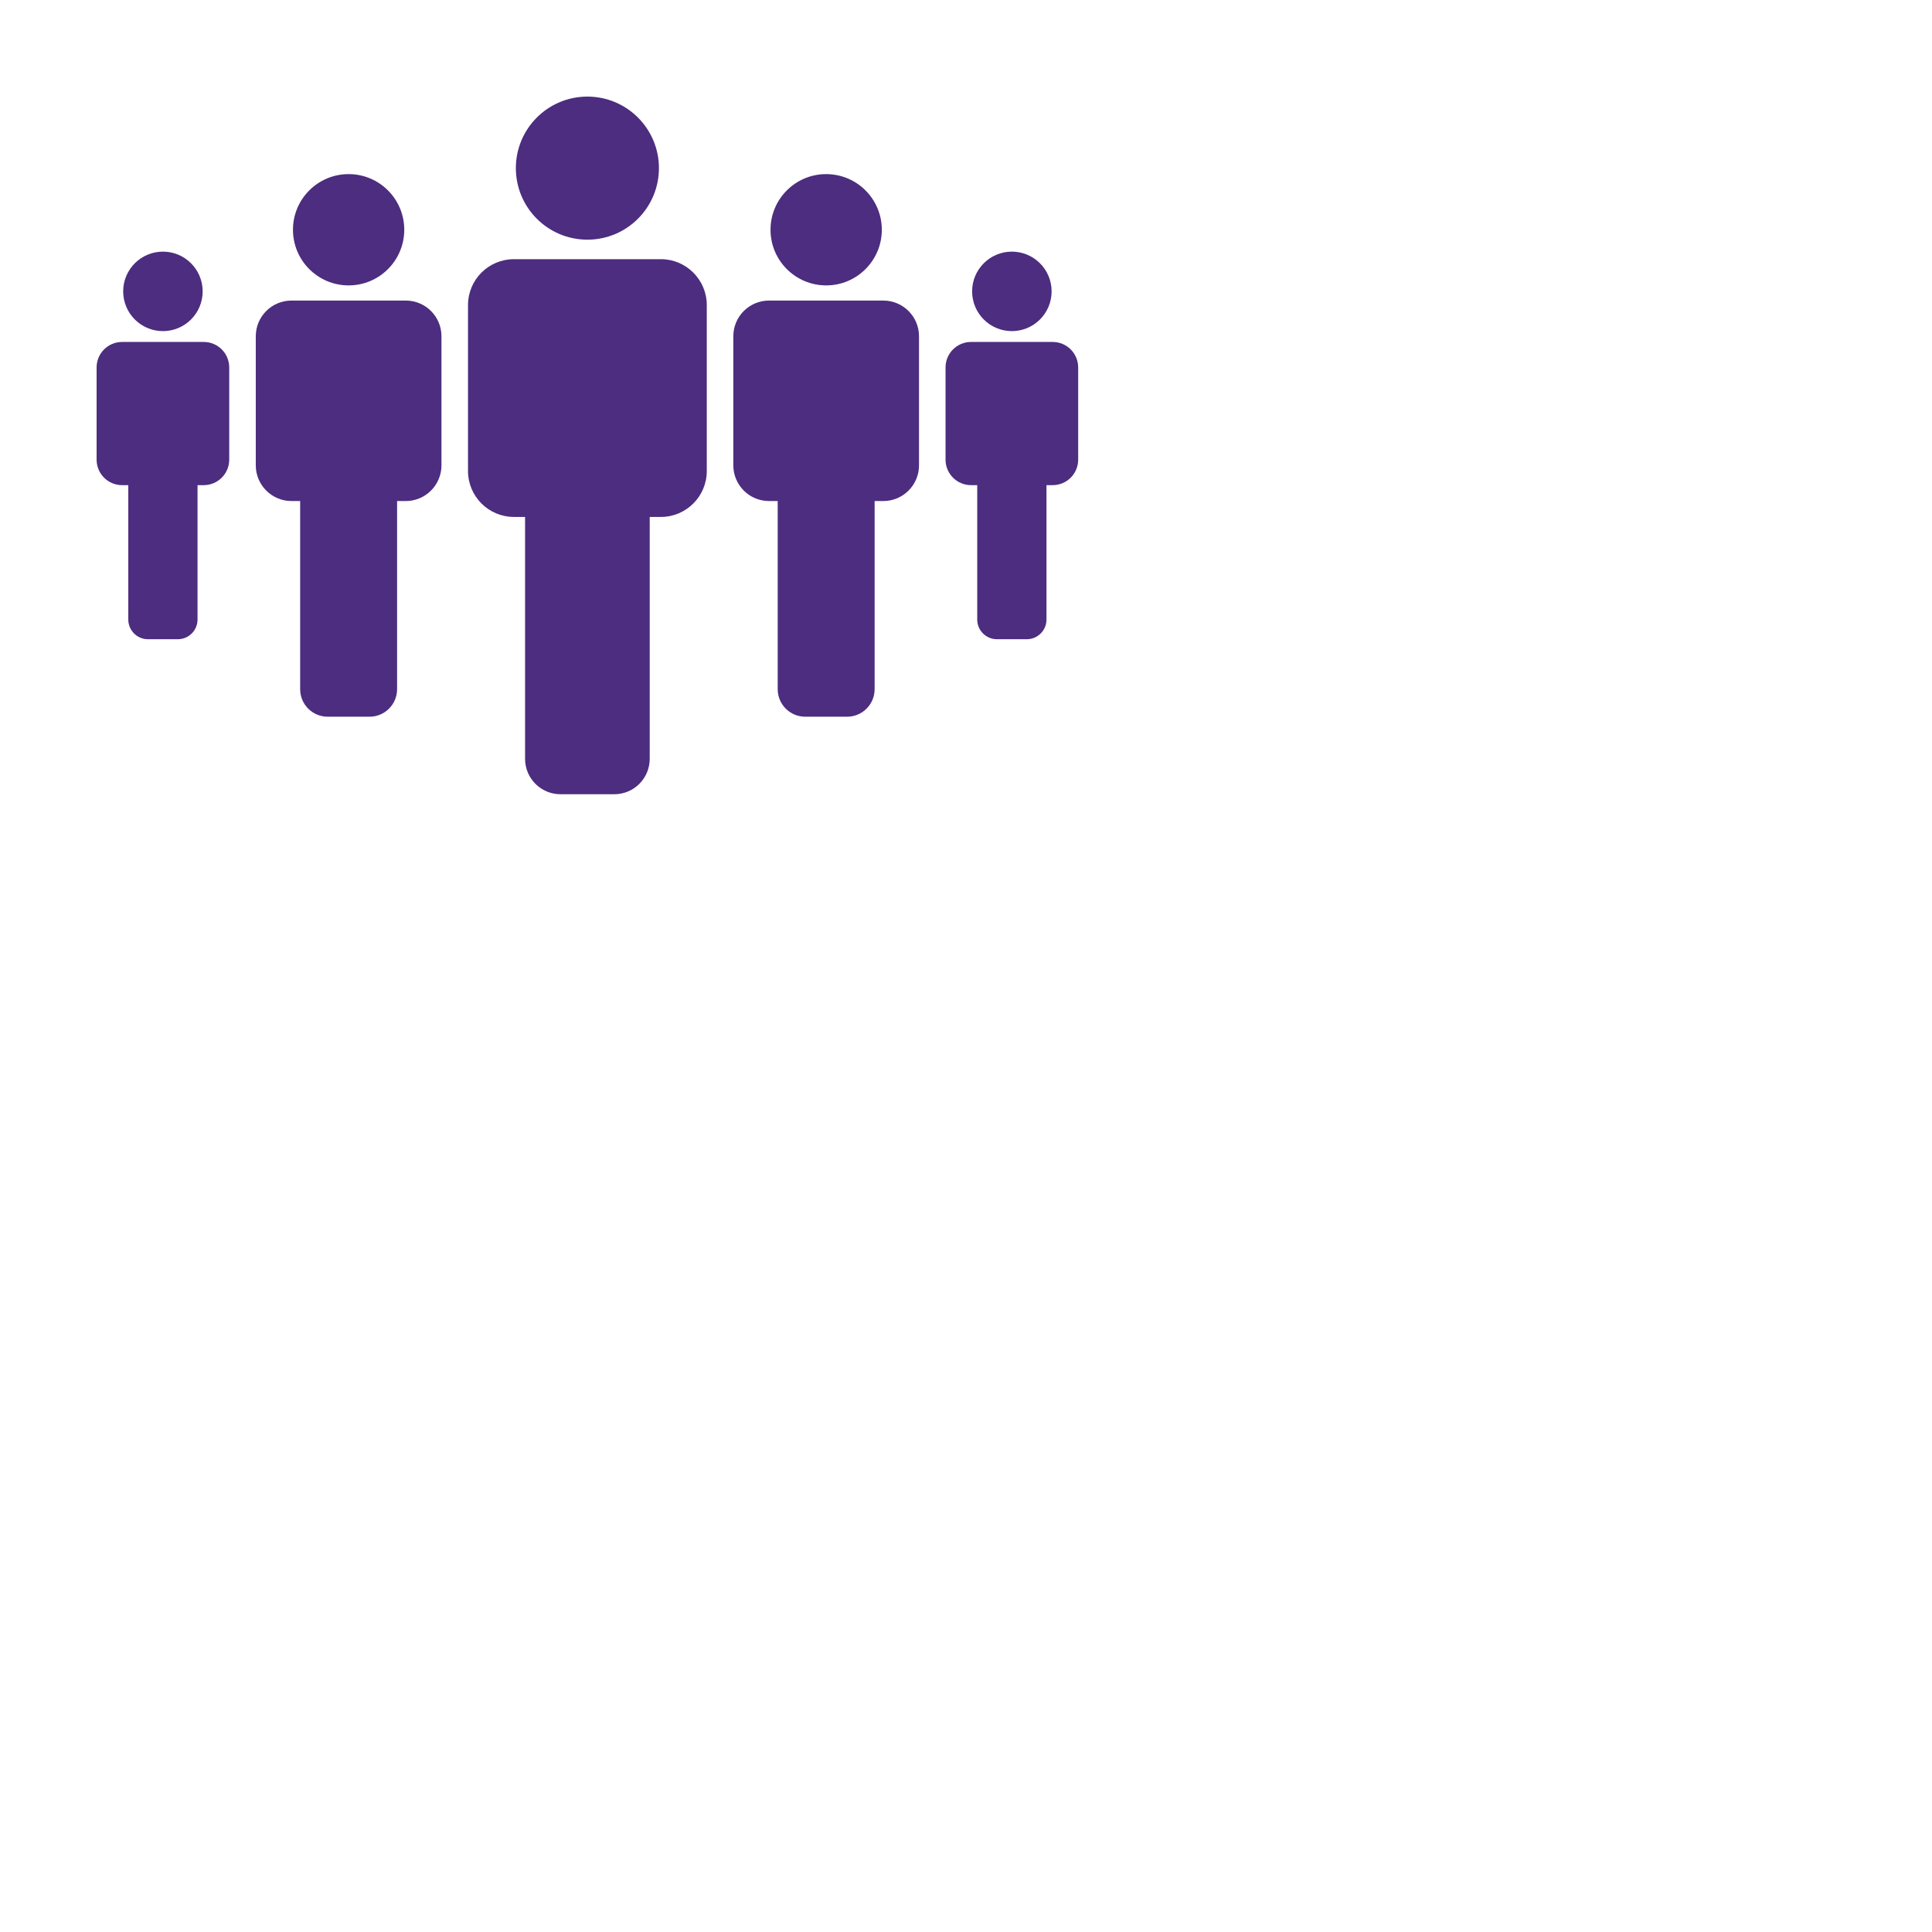
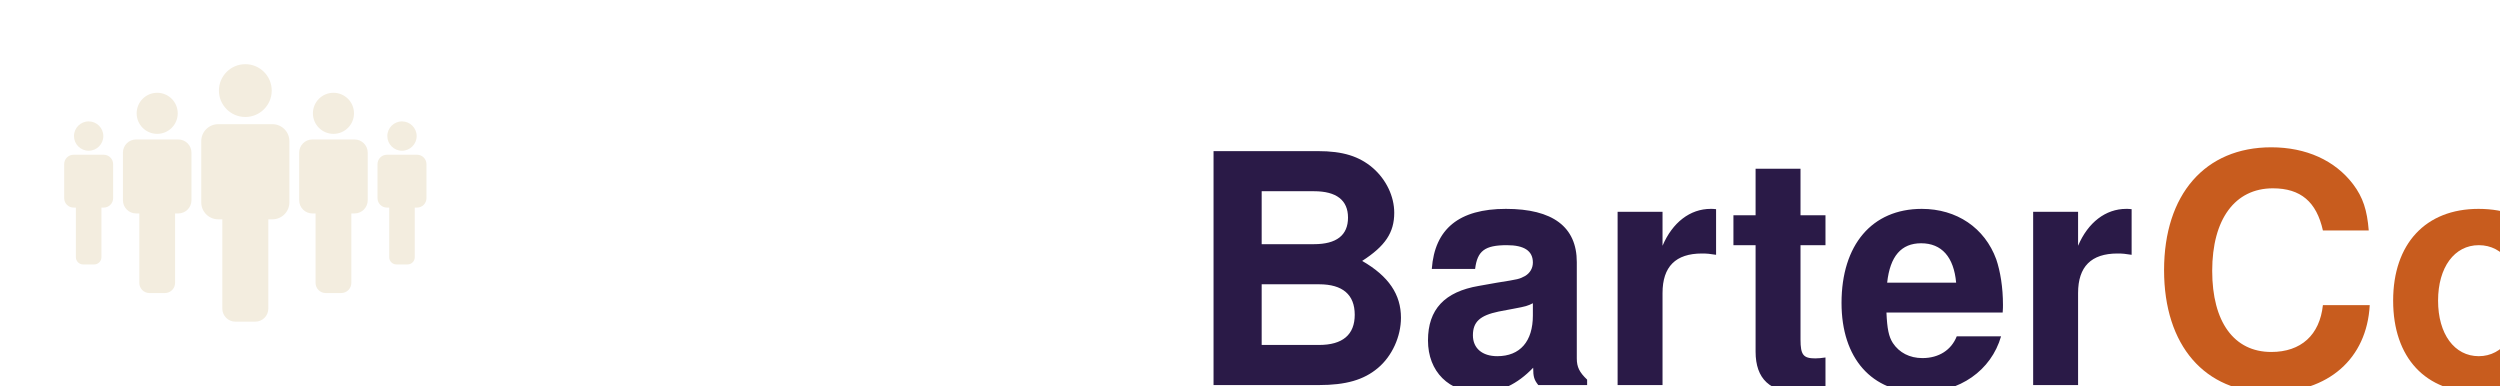
- <svg xmlns="http://www.w3.org/2000/svg" version="1.1" width="400" height="400" viewBox="0 0 100 100">
-   <g transform="translate(5, 5) scale(0.9)">
+ <svg xmlns="http://www.w3.org/2000/svg" version="1.1" width="3162.36" height="488.067" viewBox="0 0 3162.36 488.067">
+   <g transform="scale(8.118017) translate(10, 10)">
    <defs id="SvgjsDefs2693" />
-     <g id="SvgjsG2694" featureKey="symbolFeature-0" transform="matrix(0.6272401,0,0,0.6272401,-3.1362,-11.30098)" fill="#4c2d7f">
+     <g id="SvgjsG2694" featureKey="symbolFeature-0" transform="matrix(0.6272401,0,0,0.6272401,-3.1362,-11.30098)" fill="#f3eddf">
      <g>
        <g>
          <path d="M56.736,32.923H50h-6.736c-2.325,0-4.21,1.884-4.21,4.21v15.212c0,2.325,1.885,4.212,4.209,4.212h1.023v22.179    c0,1.793,1.453,3.246,3.246,3.246h4.935c1.794,0,3.247-1.453,3.247-3.246V56.558h1.023c2.324,0,4.21-1.887,4.21-4.212V37.134    C60.946,34.808,59.061,32.923,56.736,32.923z" />
        </g>
        <circle cx="50" cy="24.576" r="6.559" />
        <g>
          <path d="M33.347,36.718h-5.239h-5.239c-1.809,0-3.274,1.465-3.274,3.274v11.832c0,1.809,1.466,3.275,3.273,3.275h0.796v17.251    c0,1.395,1.129,2.524,2.523,2.524h3.838c1.396,0,2.526-1.13,2.526-2.524V55.1h0.795c1.808,0,3.274-1.467,3.274-3.275V39.993    C36.621,38.184,35.155,36.718,33.347,36.718z" />
        </g>
        <circle cx="28.107" cy="30.226" r="5.102" />
        <g>
          <path d="M14.822,40.513h-3.742H7.339C6.047,40.513,5,41.56,5,42.853v8.451c0,1.291,1.047,2.339,2.337,2.339h0.569v12.322    c0,0.996,0.807,1.804,1.803,1.804h2.741c0.997,0,1.804-0.808,1.804-1.804V53.643h0.567c1.292,0,2.339-1.048,2.339-2.339v-8.451    C17.162,41.56,16.114,40.513,14.822,40.513z" />
        </g>
        <circle cx="11.081" cy="35.876" r="3.644" />
        <g>
          <path d="M77.131,36.718h-5.238h-5.239c-1.809,0-3.274,1.465-3.274,3.274v11.832c0,1.809,1.466,3.275,3.273,3.275h0.796v17.251    c0,1.395,1.129,2.524,2.523,2.524h3.839c1.396,0,2.525-1.13,2.525-2.524V55.1h0.795c1.809,0,3.275-1.467,3.275-3.275V39.993    C80.406,38.184,78.939,36.718,77.131,36.718z" />
        </g>
        <circle cx="71.893" cy="30.226" r="5.102" />
        <g>
          <path d="M92.661,40.513h-3.742h-3.741c-1.293,0-2.339,1.047-2.339,2.34v8.451c0,1.291,1.046,2.339,2.337,2.339h0.568v12.322    c0,0.996,0.808,1.804,1.804,1.804h2.741c0.997,0,1.804-0.808,1.804-1.804V53.643h0.568c1.292,0,2.339-1.048,2.339-2.339v-8.451    C95,41.56,93.953,40.513,92.661,40.513z" />
        </g>
        <circle cx="88.92" cy="35.876" r="3.644" />
      </g>
    </g>
+     <g id="SvgjsG2695" featureKey="textFeature-0" transform="translate(175, 0)" fill="#2a1a47">
+       <text font-family="Helvetica, Arial, sans-serif" font-size="50" font-weight="700" font-style="normal" font-variant="normal" text-anchor="start" anchor="start" fill="#2a1a47" fillOpacity="1" stroke="none">
+         <tspan x="0" y="50" textLength="150">Barter</tspan>
+         <tspan x="150" y="50" textLength="163.75" font-weight="700" fill="#c85c1e">Connect</tspan>
+       </text>
+     </g>
  </g>
</svg>
